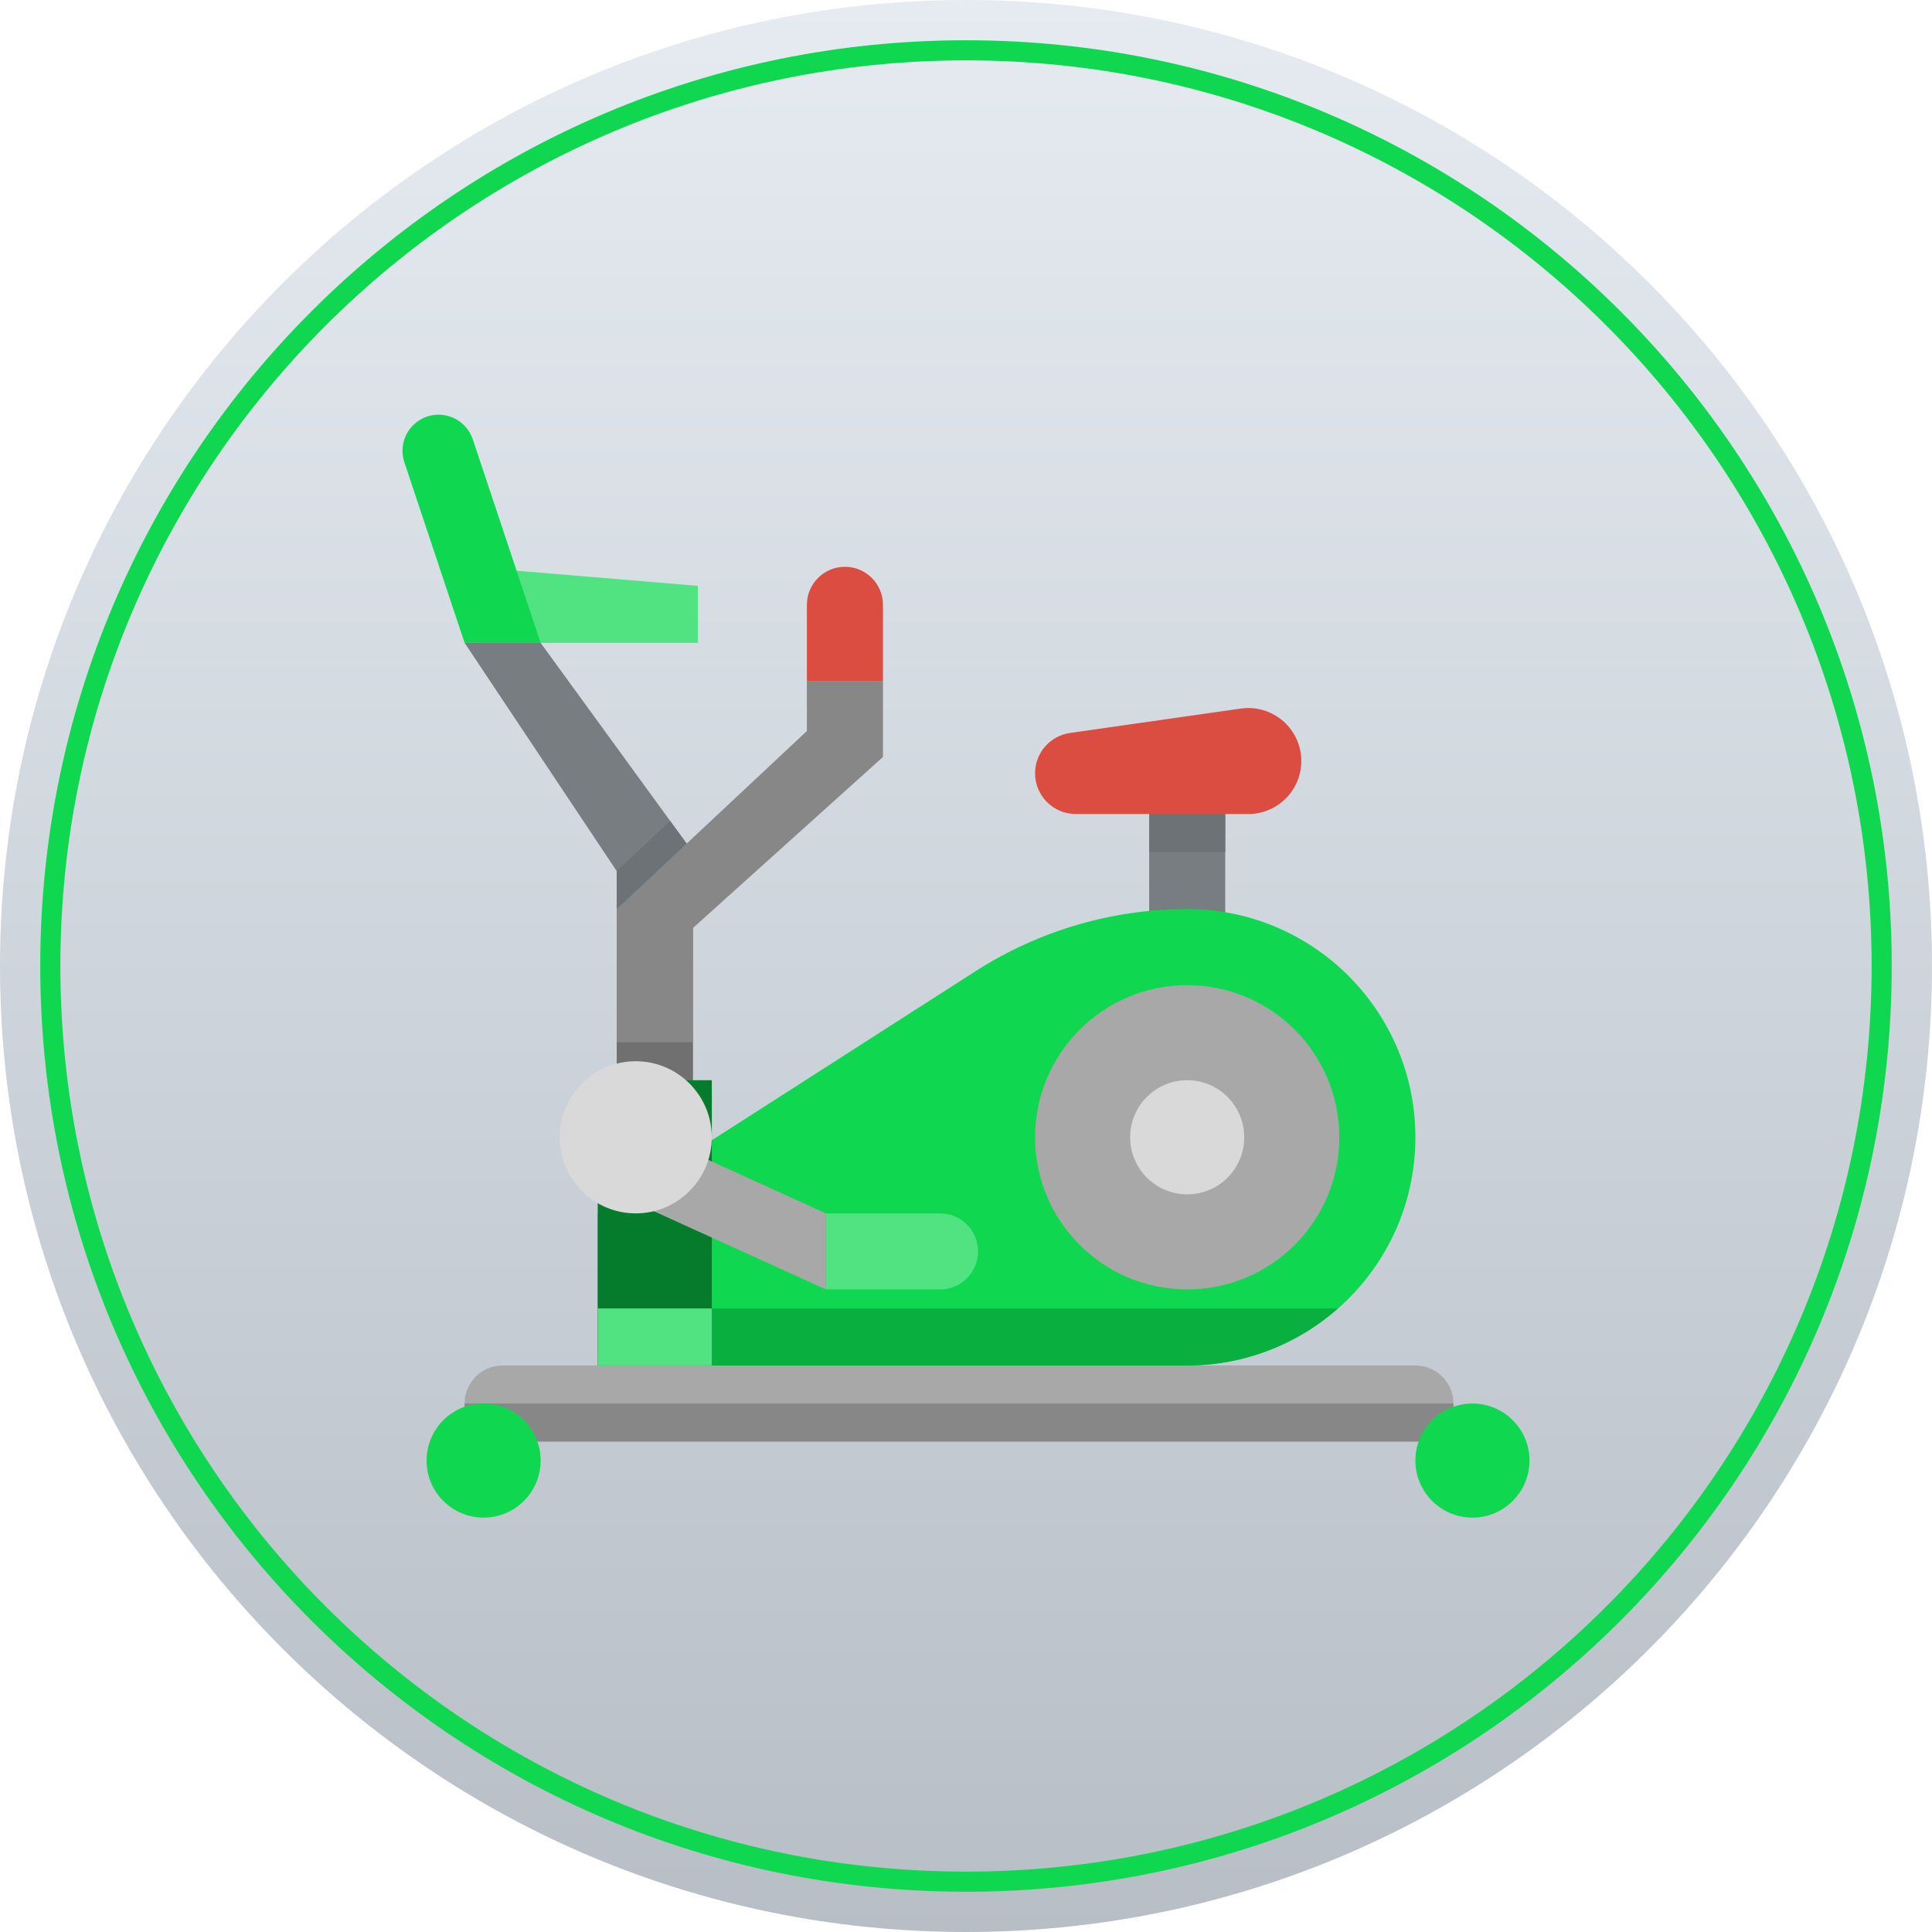
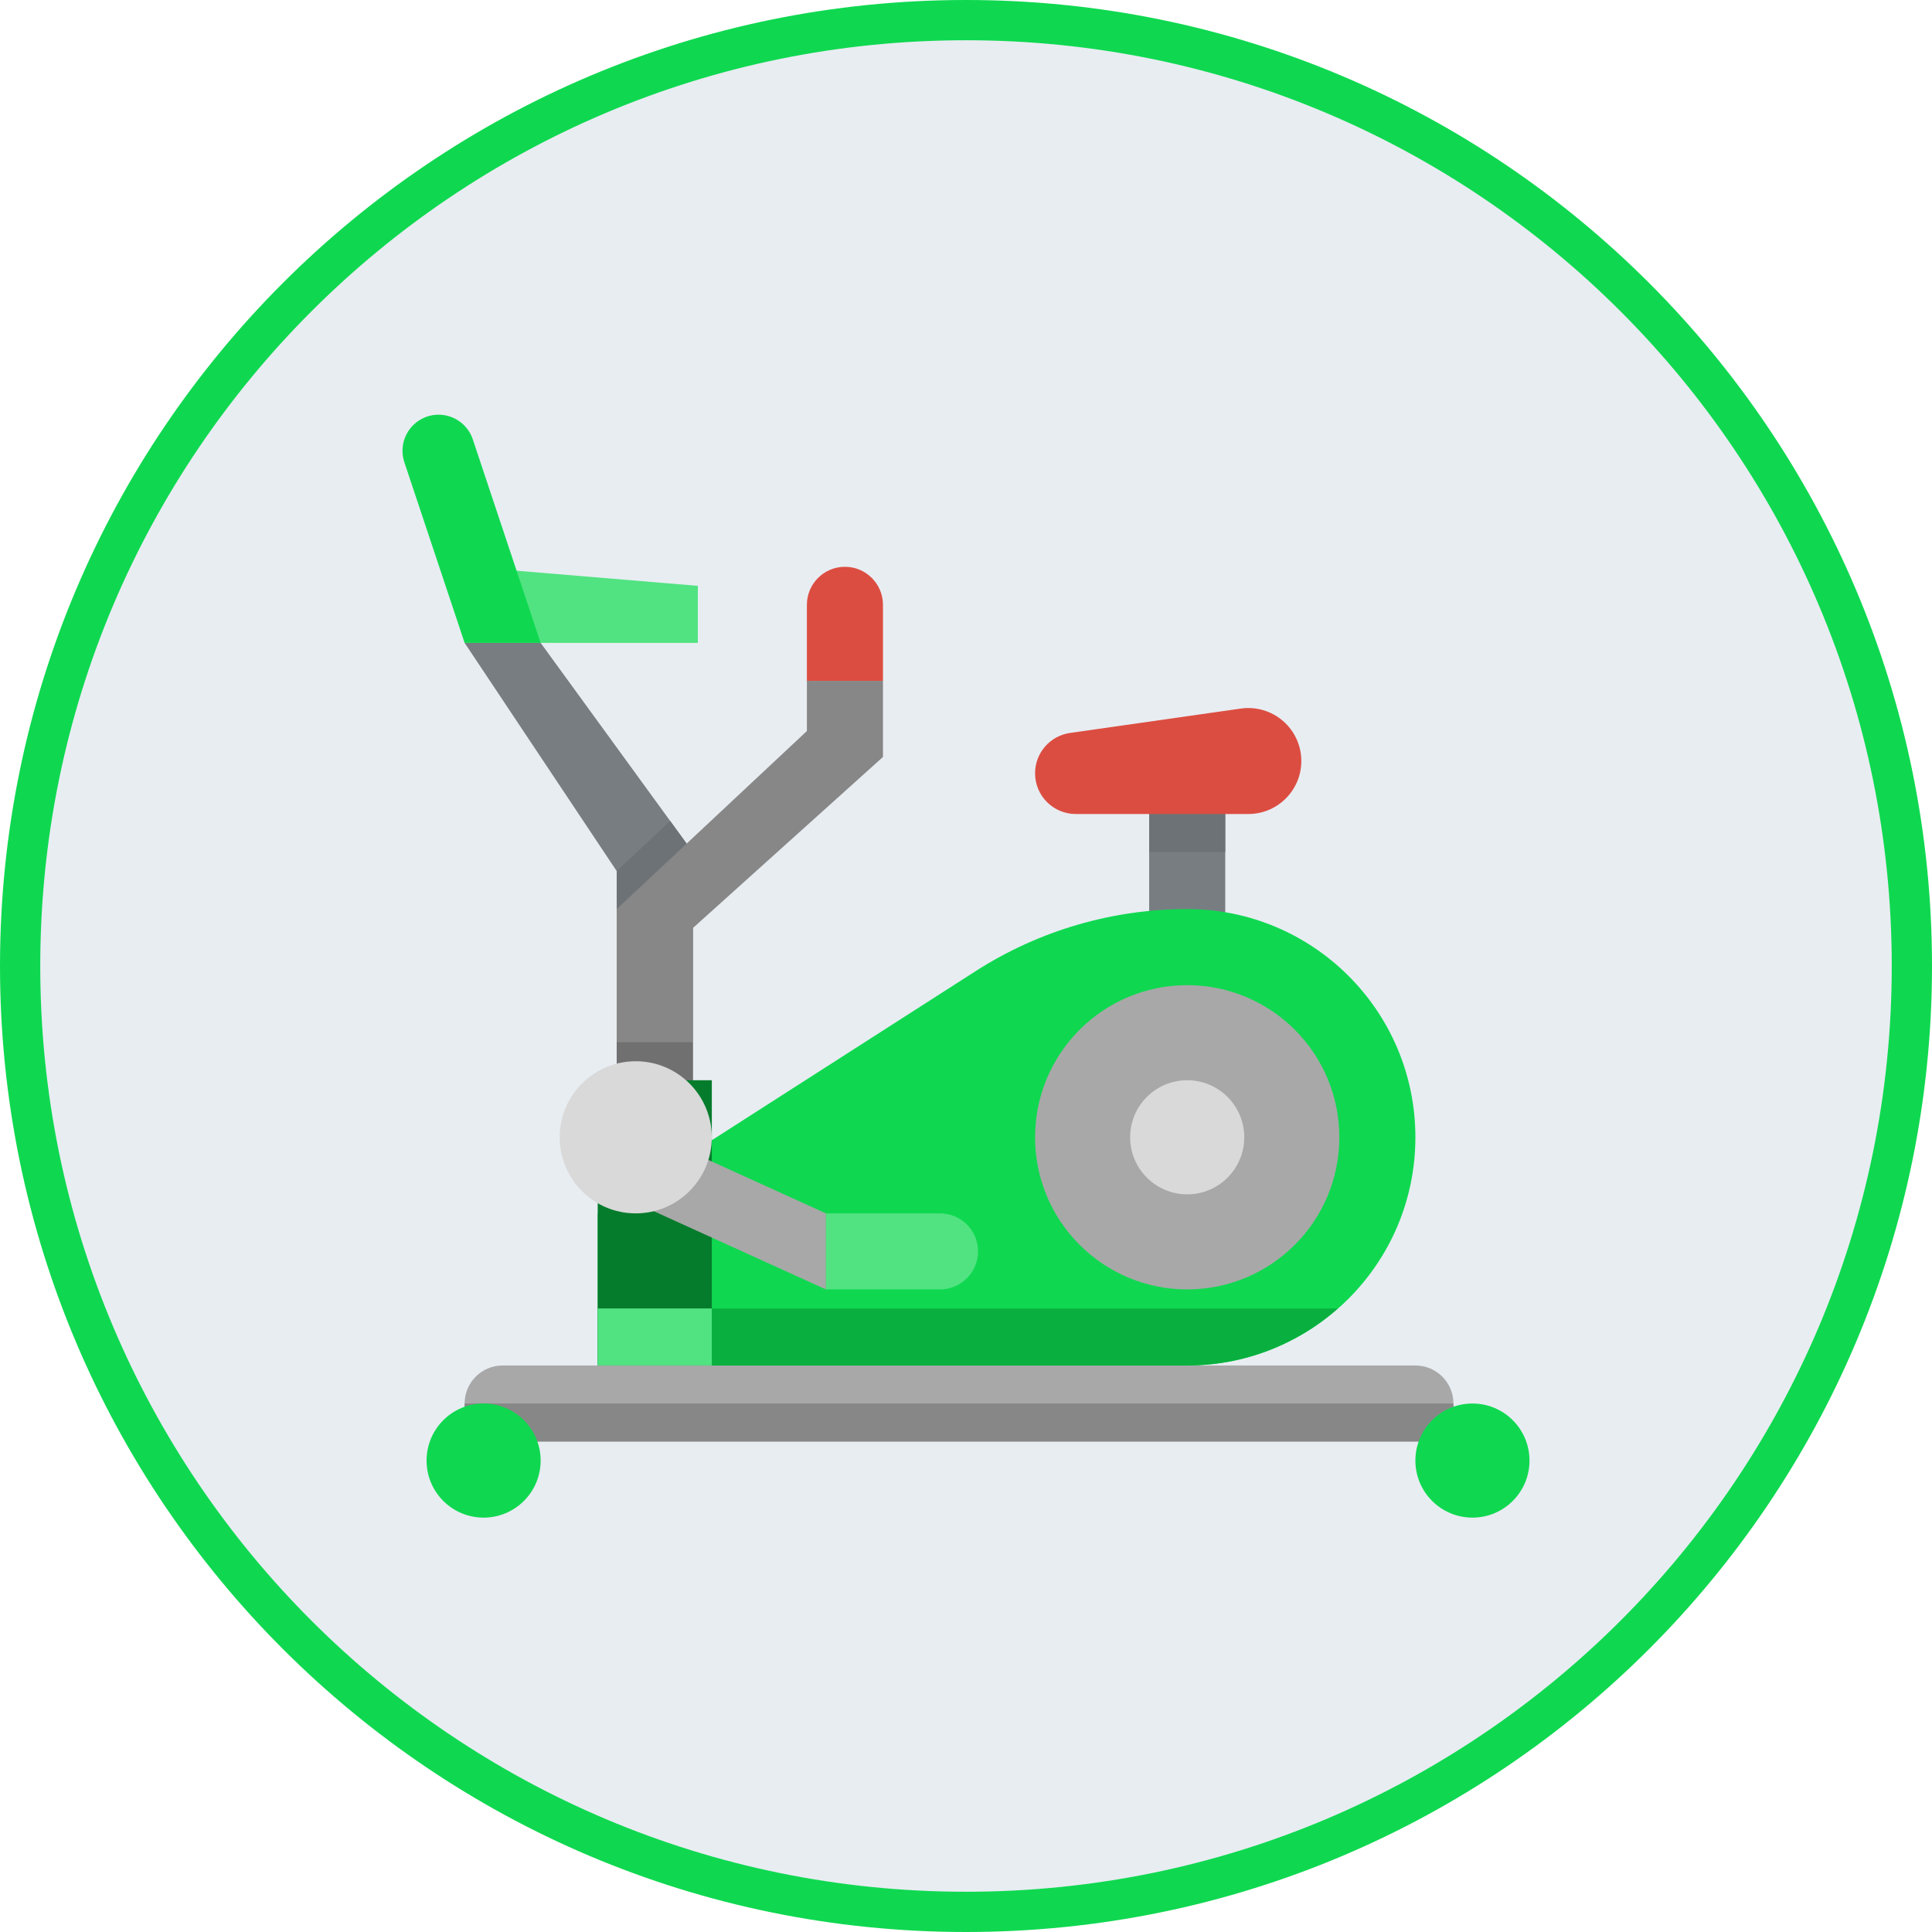
<svg xmlns="http://www.w3.org/2000/svg" width="48" height="48" viewBox="0 0 48 48" fill="none">
-   <circle cx="24" cy="24" r="24" fill="url(#paint0_linear)" />
-   <circle cx="24" cy="24" r="22.75" stroke="#0FD850" stroke-width="0.5" />
+   <path d="M47.5 24C47.5 36.979 36.979 47.5 24 47.5C11.021 47.5 0.5 36.979 0.5 24C0.5 11.021 11.021 0.5 24 0.5C36.979 0.5 47.5 11.021 47.5 24Z" fill="#E8EDF2" stroke="#0FD850" />
  <path d="M15.322 26.838H17.212V21.169L13.432 15.972H11.543L15.322 21.642V26.838Z" fill="#787D82" />
  <path d="M16.651 20.397L15.322 21.641V25.893H17.212V21.169L16.651 20.397Z" fill="#6D7276" />
  <path d="M17.212 26.838H15.322V22.586L20.047 18.162V16.917H21.937V18.807L17.212 23.059V26.838Z" fill="#878787" />
  <path d="M17.338 15.972H11.668V14.082L17.338 14.555V15.972Z" fill="#51E381" />
  <path d="M21.937 16.917H20.047V15.027C20.047 14.505 20.47 14.082 20.992 14.082C21.514 14.082 21.937 14.505 21.937 15.027V16.917Z" fill="#DC4D41" />
  <path d="M13.432 15.972H11.543L10.046 11.484C9.955 11.21 10.001 10.91 10.169 10.676C10.338 10.442 10.608 10.303 10.896 10.303C11.282 10.303 11.625 10.55 11.747 10.917L13.432 15.972Z" fill="#0FD850" />
  <path d="M15.322 25.894H17.212V26.838H15.322V25.894Z" fill="#707070" />
  <path d="M28.551 19.752H30.441V23.531H28.551V19.752Z" fill="#787D82" />
  <path d="M28.551 19.752H30.441V21.169H28.551V19.752Z" fill="#6D7276" />
  <path d="M29.496 33.925V34.398H14.85V30.146L24.27 24.108C25.832 23.114 27.645 22.586 29.496 22.586C32.627 22.586 35.165 25.125 35.165 28.256C35.165 31.387 32.627 33.925 29.496 33.925Z" fill="#0FD850" />
  <path d="M33.275 28.256C33.275 30.343 31.583 32.035 29.496 32.035C27.409 32.035 25.716 30.343 25.716 28.256C25.716 26.168 27.409 24.476 29.496 24.476C31.583 24.476 33.275 26.168 33.275 28.256Z" fill="#A8A8A8" />
  <path d="M30.913 28.256C30.913 29.038 30.279 29.673 29.496 29.673C28.713 29.673 28.078 29.038 28.078 28.256C28.078 27.473 28.713 26.838 29.496 26.838C30.279 26.838 30.913 27.473 30.913 28.256Z" fill="#D9D9D9" />
  <path d="M14.85 26.838H17.685V34.87H14.85V26.838Z" fill="#057C2C" />
  <path d="M14.85 32.508H17.685V33.925H14.85V32.508Z" fill="#51E381" />
-   <path d="M31.014 20.224H26.728C26.169 20.224 25.716 19.771 25.716 19.212C25.716 18.709 26.086 18.281 26.585 18.21L30.828 17.604C31.206 17.55 31.588 17.663 31.877 17.913C32.165 18.163 32.331 18.526 32.331 18.907C32.331 19.634 31.741 20.224 31.014 20.224V20.224Z" fill="#DC4D41" />
+   <path d="M31.014 20.224H26.728C26.169 20.224 25.716 19.771 25.716 19.212C25.716 18.709 26.086 18.281 26.585 18.21L30.828 17.604C31.206 17.55 31.588 17.663 31.877 17.913C32.165 18.163 32.331 18.526 32.331 18.907C32.331 19.634 31.741 20.224 31.014 20.224Z" fill="#DC4D41" />
  <path d="M36.11 35.815H11.543V34.87C11.543 34.348 11.966 33.925 12.488 33.925H35.165C35.687 33.925 36.11 34.348 36.11 34.87V35.815Z" fill="#A8A8A8" />
  <path d="M23.354 32.035H20.519V30.146H23.354C23.876 30.146 24.299 30.569 24.299 31.09C24.299 31.612 23.876 32.035 23.354 32.035Z" fill="#51E381" />
  <path d="M20.519 32.035L15.322 29.673V27.783L20.519 30.146V32.035Z" fill="#A8A8A8" />
  <path d="M17.684 28.256C17.684 29.299 16.838 30.146 15.795 30.146C14.751 30.146 13.905 29.299 13.905 28.256C13.905 27.212 14.751 26.366 15.795 26.366C16.838 26.366 17.684 27.212 17.684 28.256Z" fill="#D9D9D9" />
  <path d="M17.685 33.925H29.496C30.874 33.926 32.205 33.421 33.237 32.508H17.685V33.925Z" fill="#09B03F" />
  <path d="M11.543 34.87H36.11V35.815H11.543V34.87Z" fill="#878787" />
  <path d="M13.432 36.288C13.432 37.07 12.798 37.705 12.015 37.705C11.232 37.705 10.598 37.07 10.598 36.288C10.598 35.505 11.232 34.87 12.015 34.87C12.798 34.87 13.432 35.505 13.432 36.288Z" fill="#0FD850" />
  <path d="M38 36.288C38 37.07 37.365 37.705 36.583 37.705C35.8 37.705 35.165 37.07 35.165 36.288C35.165 35.505 35.8 34.87 36.583 34.87C37.365 34.87 38 35.505 38 36.288Z" fill="#0FD850" />
-   <defs>
-     <linearGradient id="paint0_linear" x1="24" y1="0" x2="24" y2="48" gradientUnits="userSpaceOnUse">
-       <stop stop-color="#E5EBF1" />
-       <stop offset="1" stop-color="#B7BEC6" />
-     </linearGradient>
-   </defs>
</svg>
